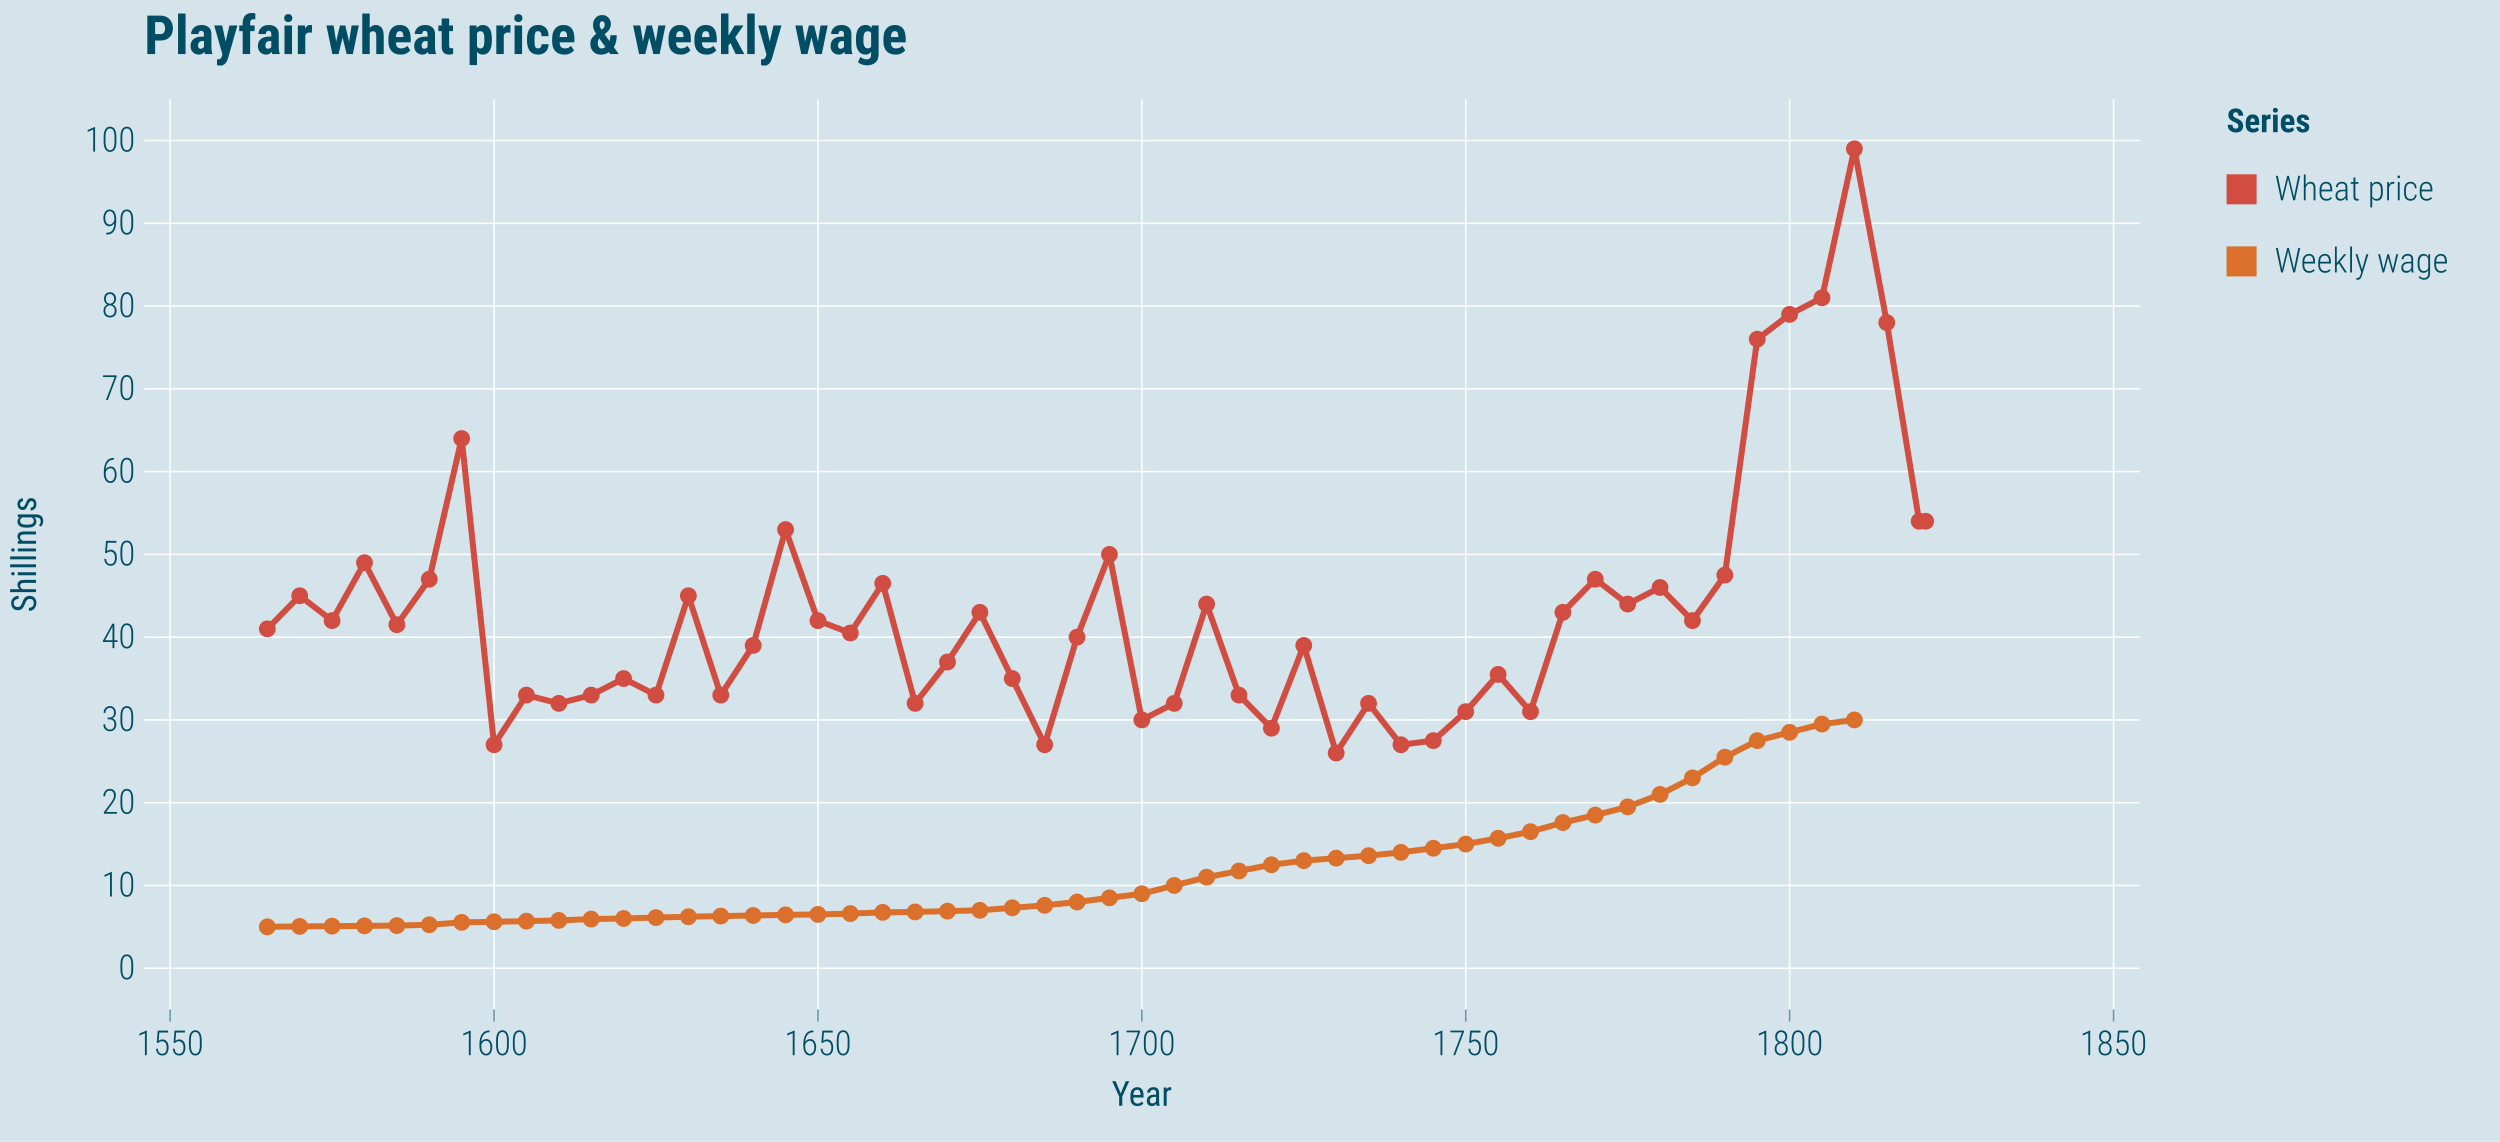
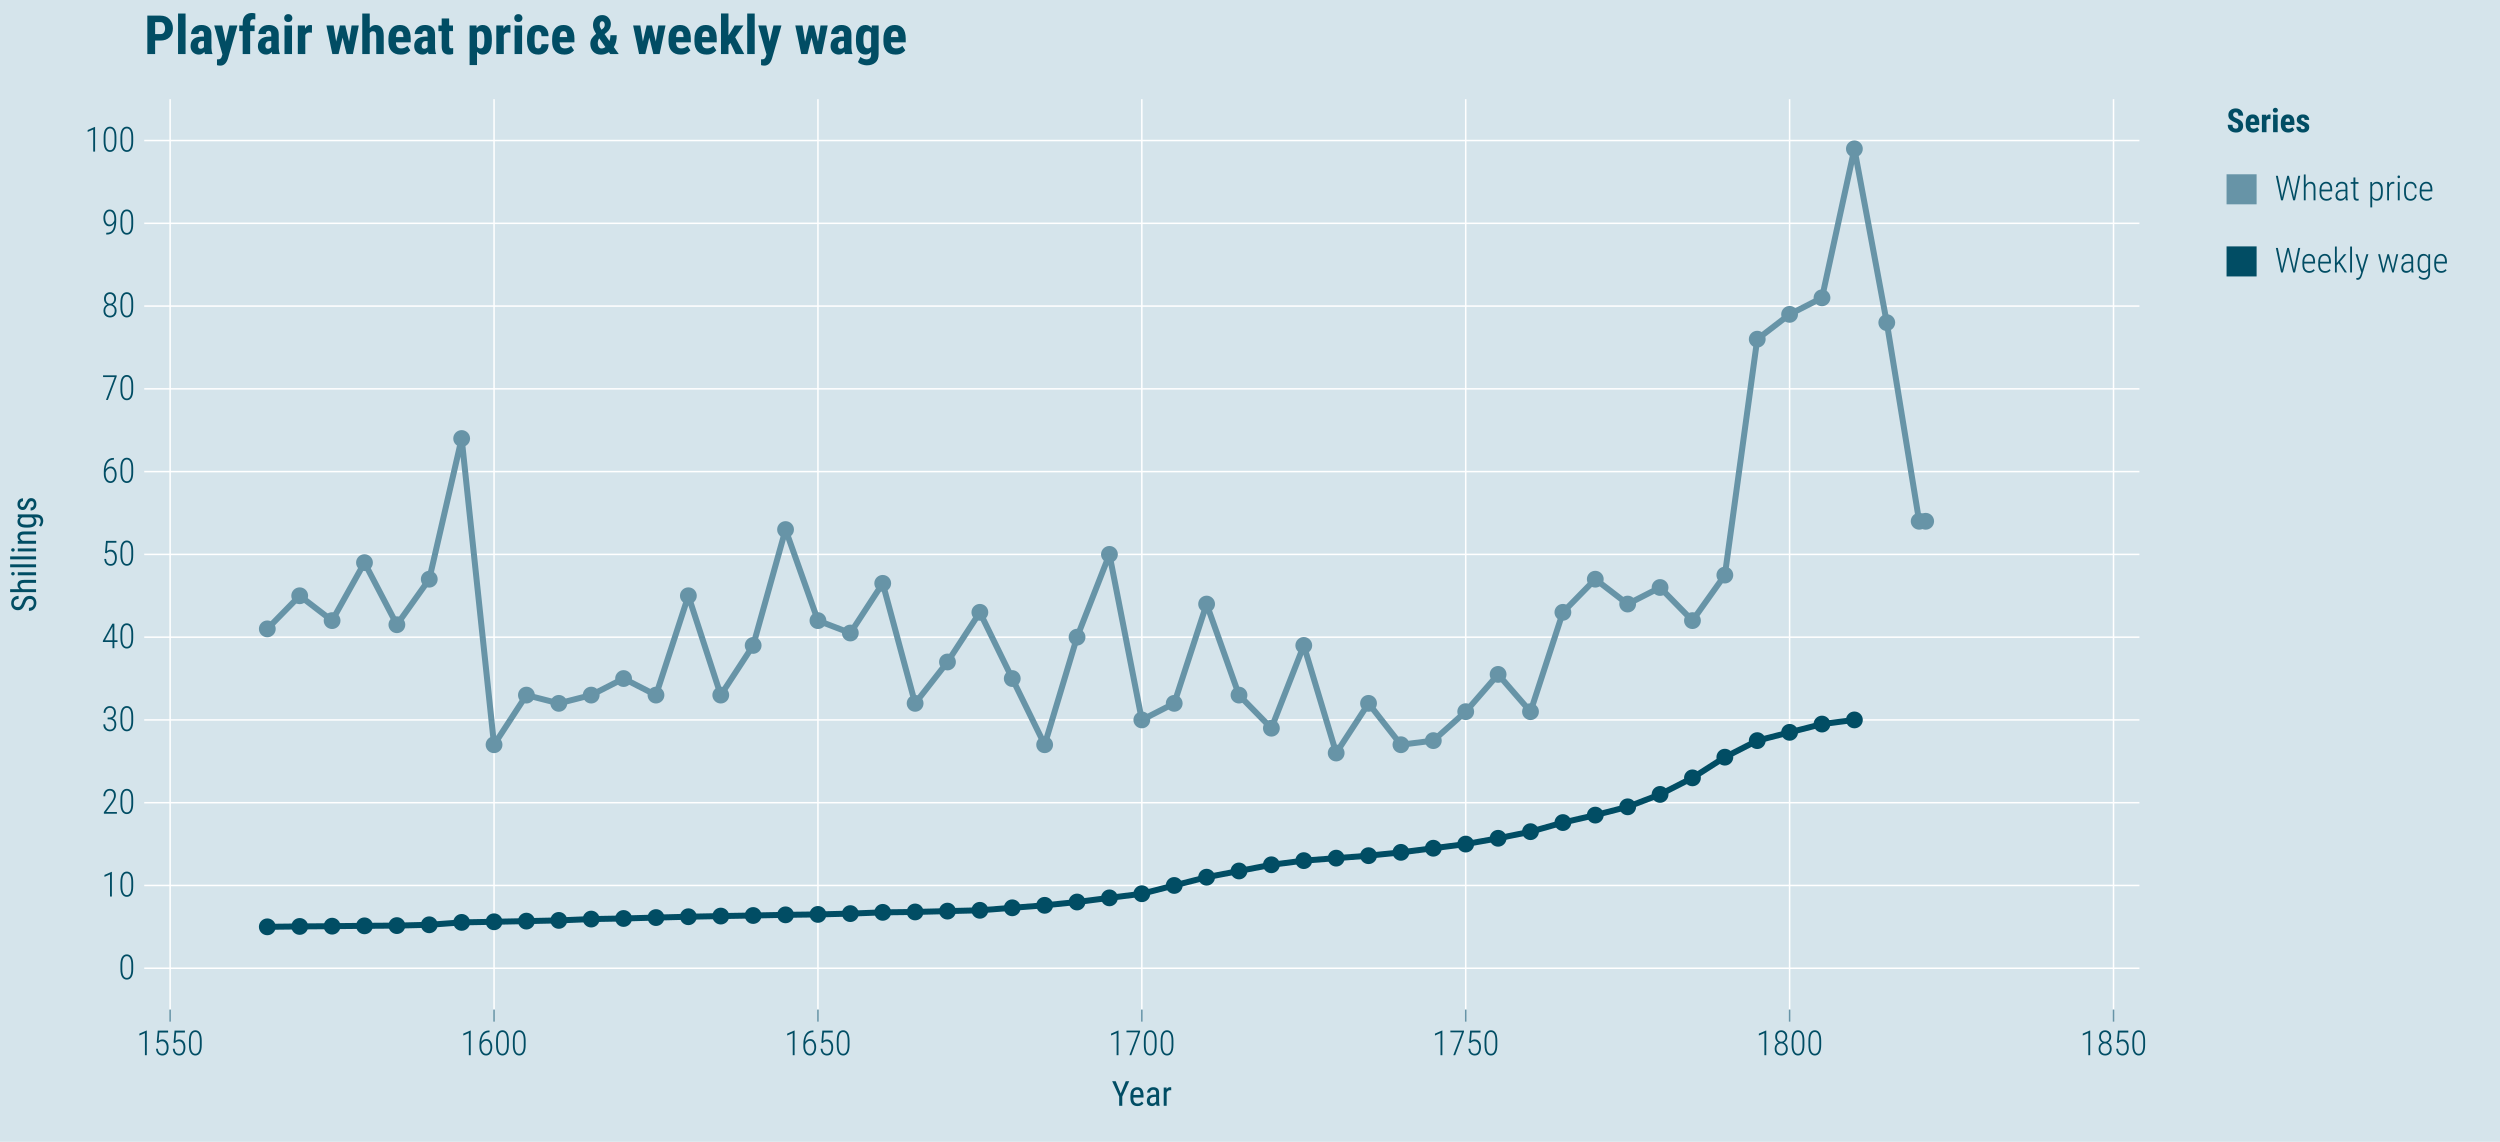
<svg xmlns="http://www.w3.org/2000/svg" width="832" height="380" viewBox="0 0 832 380" role="img" aria-label="Playfair wheat price &amp; weekly wage" class="gg-plot" font-family="&quot;Roboto Condensed&quot;, &quot;Arial Narrow&quot;, Arial, sans-serif" font-size="11.5" font-weight="300" text-rendering="optimizeLegibility" shape-rendering="geometricPrecision">
  <rect class="gg-paper" width="832" height="380" fill="var(--gg-paper, #d5e4eb)" />
  <text class="gg-title" x="48" y="18" font-size="18" font-weight="700" fill="var(--gg-ink, #014d64)">Playfair wheat price &amp; weekly wage</text>
  <defs>
-     <clipPath id="seconomist_ridership-line_flexoki_832x380-gg-clip-0">
+     <clipPath id="seconomist_ridership-line_economist_832x380-gg-clip-0">
      <rect width="664" height="303" />
    </clipPath>
  </defs>
  <g class="gg-panel" data-panel="0" transform="translate(48,33)">
    <rect class="gg-panel-background" width="664" height="303" fill="var(--gg-panel, #d5e4eb)" />
    <g class="gg-grid" stroke="var(--gg-grid, #ffffff)" stroke-width="0.5" vector-effect="non-scaling-stroke">
      <line x1="8.62" y1="0" x2="8.62" y2="303" />
      <line x1="116.42" y1="0" x2="116.42" y2="303" />
      <line x1="224.21" y1="0" x2="224.21" y2="303" />
      <line x1="332" y1="0" x2="332" y2="303" />
      <line x1="439.79" y1="0" x2="439.79" y2="303" />
      <line x1="547.58" y1="0" x2="547.58" y2="303" />
      <line x1="655.38" y1="0" x2="655.38" y2="303" />
      <line x1="0" y1="289.23" x2="664" y2="289.23" />
      <line x1="0" y1="261.68" x2="664" y2="261.68" />
      <line x1="0" y1="234.14" x2="664" y2="234.14" />
      <line x1="0" y1="206.59" x2="664" y2="206.59" />
      <line x1="0" y1="179.05" x2="664" y2="179.05" />
      <line x1="0" y1="151.5" x2="664" y2="151.5" />
      <line x1="0" y1="123.95" x2="664" y2="123.95" />
      <line x1="0" y1="96.41" x2="664" y2="96.41" />
      <line x1="0" y1="68.86" x2="664" y2="68.86" />
      <line x1="0" y1="41.32" x2="664" y2="41.32" />
      <line x1="0" y1="13.77" x2="664" y2="13.77" />
    </g>
-     <g class="gg-marks" clip-path="url(#seconomist_ridership-line_flexoki_832x380-gg-clip-0)">
+     <g class="gg-marks" clip-path="url(#seconomist_ridership-line_economist_832x380-gg-clip-0)">
      <g class="gg-batch gg-paths" data-layer="0">
-         <path d="M40.96 176.29L51.74 165.27L62.52 173.54L73.3 154.25L84.08 174.91L94.86 159.76L105.64 112.94L116.42 214.85L127.19 198.33L137.97 201.08L148.75 198.33L159.53 192.82L170.31 198.33L181.09 165.27L191.87 198.33L202.65 181.8L213.43 143.24L224.21 173.54L234.99 177.67L245.77 161.14L256.55 201.08L267.32 187.31L278.1 170.78L288.88 192.82L299.66 214.85L310.44 179.05L321.22 151.5L332 206.59L342.78 201.08L353.56 168.03L364.34 198.33L375.12 209.35L385.9 181.8L396.68 217.61L407.45 201.08L418.23 214.85L429.01 213.48L439.79 203.84L450.57 191.44L461.35 203.84L472.13 170.78L482.91 159.76L493.69 168.03L504.47 162.52L515.25 173.54L526.03 158.39L536.81 79.88L547.58 71.62L558.36 66.11L569.14 16.53L579.92 74.37L590.7 140.48L592.86 140.48" fill="none" stroke="#D14D41" stroke-width="2" stroke-linejoin="round" stroke-linecap="round" />
-         <path d="M40.96 275.45L51.74 275.32L62.52 275.23L73.3 275.12L84.08 275.04L94.86 274.77L105.64 273.97L116.42 273.77L127.19 273.55L137.97 273.31L148.75 272.87L159.53 272.67L170.31 272.37L181.09 272.09L191.87 271.87L202.65 271.68L213.43 271.46L224.21 271.32L234.99 271.05L245.77 270.63L256.55 270.5L267.32 270.22L278.1 269.95L288.88 269.12L299.66 268.29L310.44 267.19L321.22 265.81L332 264.44L342.78 261.68L353.56 258.93L364.34 256.86L375.12 254.8L385.9 253.42L396.68 252.59L407.45 251.77L418.23 250.66L429.01 249.29L439.79 247.91L450.57 245.98L461.35 243.78L472.13 240.75L482.91 238.27L493.69 235.51L504.47 231.38L515.25 225.87L526.03 218.99L536.81 213.48L547.58 210.72L558.36 207.97L569.14 206.59" fill="none" stroke="#DA702C" stroke-width="2" stroke-linejoin="round" stroke-linecap="round" />
+         <path d="M40.96 176.29L51.74 165.27L62.52 173.54L73.3 154.25L84.08 174.91L94.86 159.76L105.64 112.94L116.42 214.85L127.19 198.33L137.97 201.08L148.75 198.33L159.53 192.82L170.31 198.33L181.09 165.27L191.87 198.33L202.65 181.8L213.43 143.24L224.21 173.54L234.99 177.67L245.77 161.14L256.55 201.08L267.32 187.31L278.1 170.78L288.88 192.82L299.66 214.85L310.44 179.05L321.22 151.5L332 206.59L342.78 201.08L353.56 168.03L364.34 198.33L375.12 209.35L385.9 181.8L396.68 217.61L407.45 201.08L418.23 214.85L429.01 213.48L439.79 203.84L450.57 191.44L461.35 203.84L472.13 170.78L482.91 159.76L493.69 168.03L504.47 162.52L515.25 173.54L526.03 158.39L536.81 79.88L547.58 71.62L558.36 66.11L569.14 16.53L579.92 74.37L590.7 140.48L592.86 140.48" fill="none" stroke="#6794a7" stroke-width="2" stroke-linejoin="round" stroke-linecap="round" />
+         <path d="M40.96 275.45L51.74 275.32L62.52 275.23L73.3 275.12L84.08 275.04L94.86 274.77L105.64 273.97L116.42 273.77L127.19 273.55L137.97 273.31L148.75 272.87L159.53 272.67L170.31 272.37L181.09 272.09L191.87 271.87L202.65 271.68L213.43 271.46L224.21 271.32L234.99 271.05L245.77 270.63L256.55 270.5L267.32 270.22L278.1 269.95L288.88 269.12L299.66 268.29L310.44 267.19L321.22 265.81L332 264.44L342.78 261.68L353.56 258.93L364.34 256.86L375.12 254.8L385.9 253.42L396.68 252.59L407.45 251.77L418.23 250.66L429.01 249.29L439.79 247.91L450.57 245.98L461.35 243.78L472.13 240.75L482.91 238.27L493.69 235.51L504.47 231.38L515.25 225.87L526.03 218.99L536.81 213.48L547.58 210.72L558.36 207.97L569.14 206.59" fill="none" stroke="#014d64" stroke-width="2" stroke-linejoin="round" stroke-linecap="round" />
      </g>
      <g class="gg-batch gg-points" data-layer="1">
-         <circle class="gg-shape-circle" cx="40.96" cy="176.29" r="2.8" fill="#D14D41" />
-         <circle class="gg-shape-circle" cx="40.96" cy="275.45" r="2.8" fill="#DA702C" />
-         <circle class="gg-shape-circle" cx="51.74" cy="165.27" r="2.8" fill="#D14D41" />
-         <circle class="gg-shape-circle" cx="51.74" cy="275.32" r="2.8" fill="#DA702C" />
-         <circle class="gg-shape-circle" cx="62.52" cy="173.54" r="2.8" fill="#D14D41" />
-         <circle class="gg-shape-circle" cx="62.52" cy="275.23" r="2.8" fill="#DA702C" />
-         <circle class="gg-shape-circle" cx="73.3" cy="154.25" r="2.8" fill="#D14D41" />
-         <circle class="gg-shape-circle" cx="73.3" cy="275.12" r="2.8" fill="#DA702C" />
-         <circle class="gg-shape-circle" cx="84.08" cy="174.91" r="2.8" fill="#D14D41" />
-         <circle class="gg-shape-circle" cx="84.08" cy="275.04" r="2.8" fill="#DA702C" />
-         <circle class="gg-shape-circle" cx="94.86" cy="159.76" r="2.8" fill="#D14D41" />
-         <circle class="gg-shape-circle" cx="94.86" cy="274.77" r="2.8" fill="#DA702C" />
-         <circle class="gg-shape-circle" cx="105.64" cy="112.94" r="2.8" fill="#D14D41" />
-         <circle class="gg-shape-circle" cx="105.64" cy="273.97" r="2.8" fill="#DA702C" />
-         <circle class="gg-shape-circle" cx="116.42" cy="214.85" r="2.8" fill="#D14D41" />
-         <circle class="gg-shape-circle" cx="116.42" cy="273.77" r="2.8" fill="#DA702C" />
-         <circle class="gg-shape-circle" cx="127.19" cy="198.33" r="2.8" fill="#D14D41" />
-         <circle class="gg-shape-circle" cx="127.19" cy="273.55" r="2.8" fill="#DA702C" />
-         <circle class="gg-shape-circle" cx="137.97" cy="201.08" r="2.8" fill="#D14D41" />
-         <circle class="gg-shape-circle" cx="137.97" cy="273.31" r="2.8" fill="#DA702C" />
-         <circle class="gg-shape-circle" cx="148.75" cy="198.33" r="2.8" fill="#D14D41" />
-         <circle class="gg-shape-circle" cx="148.75" cy="272.87" r="2.8" fill="#DA702C" />
-         <circle class="gg-shape-circle" cx="159.53" cy="192.82" r="2.8" fill="#D14D41" />
-         <circle class="gg-shape-circle" cx="159.53" cy="272.67" r="2.8" fill="#DA702C" />
-         <circle class="gg-shape-circle" cx="170.31" cy="198.33" r="2.8" fill="#D14D41" />
-         <circle class="gg-shape-circle" cx="170.31" cy="272.37" r="2.8" fill="#DA702C" />
-         <circle class="gg-shape-circle" cx="181.09" cy="165.27" r="2.8" fill="#D14D41" />
-         <circle class="gg-shape-circle" cx="181.09" cy="272.09" r="2.8" fill="#DA702C" />
-         <circle class="gg-shape-circle" cx="191.87" cy="198.33" r="2.8" fill="#D14D41" />
-         <circle class="gg-shape-circle" cx="191.87" cy="271.87" r="2.8" fill="#DA702C" />
-         <circle class="gg-shape-circle" cx="202.65" cy="181.8" r="2.8" fill="#D14D41" />
-         <circle class="gg-shape-circle" cx="202.65" cy="271.68" r="2.8" fill="#DA702C" />
-         <circle class="gg-shape-circle" cx="213.43" cy="143.24" r="2.8" fill="#D14D41" />
-         <circle class="gg-shape-circle" cx="213.43" cy="271.46" r="2.8" fill="#DA702C" />
-         <circle class="gg-shape-circle" cx="224.21" cy="173.54" r="2.8" fill="#D14D41" />
-         <circle class="gg-shape-circle" cx="224.21" cy="271.32" r="2.8" fill="#DA702C" />
-         <circle class="gg-shape-circle" cx="234.99" cy="177.67" r="2.8" fill="#D14D41" />
-         <circle class="gg-shape-circle" cx="234.99" cy="271.05" r="2.8" fill="#DA702C" />
-         <circle class="gg-shape-circle" cx="245.77" cy="161.14" r="2.8" fill="#D14D41" />
-         <circle class="gg-shape-circle" cx="245.77" cy="270.63" r="2.8" fill="#DA702C" />
-         <circle class="gg-shape-circle" cx="256.55" cy="201.08" r="2.8" fill="#D14D41" />
-         <circle class="gg-shape-circle" cx="256.55" cy="270.5" r="2.8" fill="#DA702C" />
-         <circle class="gg-shape-circle" cx="267.32" cy="187.31" r="2.8" fill="#D14D41" />
-         <circle class="gg-shape-circle" cx="267.32" cy="270.22" r="2.8" fill="#DA702C" />
-         <circle class="gg-shape-circle" cx="278.1" cy="170.78" r="2.8" fill="#D14D41" />
-         <circle class="gg-shape-circle" cx="278.1" cy="269.95" r="2.8" fill="#DA702C" />
-         <circle class="gg-shape-circle" cx="288.88" cy="192.82" r="2.8" fill="#D14D41" />
-         <circle class="gg-shape-circle" cx="288.88" cy="269.12" r="2.8" fill="#DA702C" />
-         <circle class="gg-shape-circle" cx="299.66" cy="214.85" r="2.8" fill="#D14D41" />
-         <circle class="gg-shape-circle" cx="299.66" cy="268.29" r="2.8" fill="#DA702C" />
-         <circle class="gg-shape-circle" cx="310.44" cy="179.05" r="2.8" fill="#D14D41" />
-         <circle class="gg-shape-circle" cx="310.44" cy="267.19" r="2.8" fill="#DA702C" />
-         <circle class="gg-shape-circle" cx="321.22" cy="151.5" r="2.8" fill="#D14D41" />
-         <circle class="gg-shape-circle" cx="321.22" cy="265.81" r="2.8" fill="#DA702C" />
-         <circle class="gg-shape-circle" cx="332" cy="206.59" r="2.8" fill="#D14D41" />
-         <circle class="gg-shape-circle" cx="332" cy="264.44" r="2.8" fill="#DA702C" />
-         <circle class="gg-shape-circle" cx="342.78" cy="201.08" r="2.8" fill="#D14D41" />
-         <circle class="gg-shape-circle" cx="342.78" cy="261.68" r="2.8" fill="#DA702C" />
-         <circle class="gg-shape-circle" cx="353.56" cy="168.03" r="2.8" fill="#D14D41" />
-         <circle class="gg-shape-circle" cx="353.56" cy="258.93" r="2.8" fill="#DA702C" />
-         <circle class="gg-shape-circle" cx="364.34" cy="198.33" r="2.8" fill="#D14D41" />
-         <circle class="gg-shape-circle" cx="364.34" cy="256.86" r="2.8" fill="#DA702C" />
-         <circle class="gg-shape-circle" cx="375.12" cy="209.35" r="2.8" fill="#D14D41" />
-         <circle class="gg-shape-circle" cx="375.12" cy="254.8" r="2.8" fill="#DA702C" />
-         <circle class="gg-shape-circle" cx="385.9" cy="181.8" r="2.8" fill="#D14D41" />
-         <circle class="gg-shape-circle" cx="385.9" cy="253.42" r="2.8" fill="#DA702C" />
-         <circle class="gg-shape-circle" cx="396.68" cy="217.61" r="2.8" fill="#D14D41" />
-         <circle class="gg-shape-circle" cx="396.68" cy="252.59" r="2.8" fill="#DA702C" />
-         <circle class="gg-shape-circle" cx="407.45" cy="201.08" r="2.8" fill="#D14D41" />
-         <circle class="gg-shape-circle" cx="407.45" cy="251.77" r="2.8" fill="#DA702C" />
-         <circle class="gg-shape-circle" cx="418.23" cy="214.85" r="2.8" fill="#D14D41" />
-         <circle class="gg-shape-circle" cx="418.23" cy="250.66" r="2.8" fill="#DA702C" />
-         <circle class="gg-shape-circle" cx="429.01" cy="213.48" r="2.8" fill="#D14D41" />
-         <circle class="gg-shape-circle" cx="429.01" cy="249.29" r="2.8" fill="#DA702C" />
-         <circle class="gg-shape-circle" cx="439.79" cy="203.84" r="2.8" fill="#D14D41" />
-         <circle class="gg-shape-circle" cx="439.79" cy="247.91" r="2.8" fill="#DA702C" />
-         <circle class="gg-shape-circle" cx="450.57" cy="191.44" r="2.8" fill="#D14D41" />
-         <circle class="gg-shape-circle" cx="450.57" cy="245.98" r="2.8" fill="#DA702C" />
-         <circle class="gg-shape-circle" cx="461.35" cy="203.84" r="2.8" fill="#D14D41" />
-         <circle class="gg-shape-circle" cx="461.35" cy="243.78" r="2.8" fill="#DA702C" />
-         <circle class="gg-shape-circle" cx="472.13" cy="170.78" r="2.8" fill="#D14D41" />
-         <circle class="gg-shape-circle" cx="472.13" cy="240.75" r="2.8" fill="#DA702C" />
-         <circle class="gg-shape-circle" cx="482.91" cy="159.76" r="2.8" fill="#D14D41" />
-         <circle class="gg-shape-circle" cx="482.91" cy="238.27" r="2.8" fill="#DA702C" />
-         <circle class="gg-shape-circle" cx="493.69" cy="168.03" r="2.8" fill="#D14D41" />
-         <circle class="gg-shape-circle" cx="493.69" cy="235.51" r="2.8" fill="#DA702C" />
-         <circle class="gg-shape-circle" cx="504.47" cy="162.52" r="2.8" fill="#D14D41" />
-         <circle class="gg-shape-circle" cx="504.47" cy="231.38" r="2.8" fill="#DA702C" />
-         <circle class="gg-shape-circle" cx="515.25" cy="173.54" r="2.8" fill="#D14D41" />
-         <circle class="gg-shape-circle" cx="515.25" cy="225.87" r="2.8" fill="#DA702C" />
-         <circle class="gg-shape-circle" cx="526.03" cy="158.39" r="2.8" fill="#D14D41" />
-         <circle class="gg-shape-circle" cx="526.03" cy="218.99" r="2.8" fill="#DA702C" />
-         <circle class="gg-shape-circle" cx="536.81" cy="79.88" r="2.8" fill="#D14D41" />
-         <circle class="gg-shape-circle" cx="536.81" cy="213.48" r="2.8" fill="#DA702C" />
-         <circle class="gg-shape-circle" cx="547.58" cy="71.62" r="2.8" fill="#D14D41" />
-         <circle class="gg-shape-circle" cx="547.58" cy="210.72" r="2.8" fill="#DA702C" />
-         <circle class="gg-shape-circle" cx="558.36" cy="66.11" r="2.8" fill="#D14D41" />
-         <circle class="gg-shape-circle" cx="558.36" cy="207.97" r="2.8" fill="#DA702C" />
-         <circle class="gg-shape-circle" cx="569.14" cy="16.53" r="2.8" fill="#D14D41" />
-         <circle class="gg-shape-circle" cx="569.14" cy="206.59" r="2.8" fill="#DA702C" />
-         <circle class="gg-shape-circle" cx="579.92" cy="74.37" r="2.8" fill="#D14D41" />
-         <circle class="gg-shape-circle" cx="590.7" cy="140.48" r="2.8" fill="#D14D41" />
-         <circle class="gg-shape-circle" cx="592.86" cy="140.48" r="2.8" fill="#D14D41" />
+         <circle class="gg-shape-circle" cx="40.96" cy="176.29" r="2.8" fill="#6794a7" />
+         <circle class="gg-shape-circle" cx="40.96" cy="275.45" r="2.8" fill="#014d64" />
+         <circle class="gg-shape-circle" cx="51.74" cy="165.27" r="2.8" fill="#6794a7" />
+         <circle class="gg-shape-circle" cx="51.74" cy="275.32" r="2.8" fill="#014d64" />
+         <circle class="gg-shape-circle" cx="62.52" cy="173.54" r="2.8" fill="#6794a7" />
+         <circle class="gg-shape-circle" cx="62.52" cy="275.23" r="2.8" fill="#014d64" />
+         <circle class="gg-shape-circle" cx="73.3" cy="154.25" r="2.8" fill="#6794a7" />
+         <circle class="gg-shape-circle" cx="73.3" cy="275.12" r="2.8" fill="#014d64" />
+         <circle class="gg-shape-circle" cx="84.08" cy="174.91" r="2.8" fill="#6794a7" />
+         <circle class="gg-shape-circle" cx="84.08" cy="275.04" r="2.8" fill="#014d64" />
+         <circle class="gg-shape-circle" cx="94.86" cy="159.76" r="2.8" fill="#6794a7" />
+         <circle class="gg-shape-circle" cx="94.86" cy="274.77" r="2.8" fill="#014d64" />
+         <circle class="gg-shape-circle" cx="105.64" cy="112.94" r="2.8" fill="#6794a7" />
+         <circle class="gg-shape-circle" cx="105.64" cy="273.97" r="2.8" fill="#014d64" />
+         <circle class="gg-shape-circle" cx="116.42" cy="214.85" r="2.8" fill="#6794a7" />
+         <circle class="gg-shape-circle" cx="116.42" cy="273.77" r="2.8" fill="#014d64" />
+         <circle class="gg-shape-circle" cx="127.19" cy="198.33" r="2.8" fill="#6794a7" />
+         <circle class="gg-shape-circle" cx="127.19" cy="273.55" r="2.8" fill="#014d64" />
+         <circle class="gg-shape-circle" cx="137.97" cy="201.08" r="2.8" fill="#6794a7" />
+         <circle class="gg-shape-circle" cx="137.97" cy="273.31" r="2.8" fill="#014d64" />
+         <circle class="gg-shape-circle" cx="148.75" cy="198.33" r="2.8" fill="#6794a7" />
+         <circle class="gg-shape-circle" cx="148.75" cy="272.87" r="2.8" fill="#014d64" />
+         <circle class="gg-shape-circle" cx="159.53" cy="192.82" r="2.8" fill="#6794a7" />
+         <circle class="gg-shape-circle" cx="159.53" cy="272.67" r="2.8" fill="#014d64" />
+         <circle class="gg-shape-circle" cx="170.31" cy="198.33" r="2.8" fill="#6794a7" />
+         <circle class="gg-shape-circle" cx="170.31" cy="272.37" r="2.8" fill="#014d64" />
+         <circle class="gg-shape-circle" cx="181.09" cy="165.27" r="2.8" fill="#6794a7" />
+         <circle class="gg-shape-circle" cx="181.09" cy="272.09" r="2.8" fill="#014d64" />
+         <circle class="gg-shape-circle" cx="191.87" cy="198.33" r="2.8" fill="#6794a7" />
+         <circle class="gg-shape-circle" cx="191.87" cy="271.87" r="2.8" fill="#014d64" />
+         <circle class="gg-shape-circle" cx="202.65" cy="181.8" r="2.8" fill="#6794a7" />
+         <circle class="gg-shape-circle" cx="202.65" cy="271.68" r="2.8" fill="#014d64" />
+         <circle class="gg-shape-circle" cx="213.43" cy="143.24" r="2.8" fill="#6794a7" />
+         <circle class="gg-shape-circle" cx="213.43" cy="271.46" r="2.8" fill="#014d64" />
+         <circle class="gg-shape-circle" cx="224.21" cy="173.54" r="2.8" fill="#6794a7" />
+         <circle class="gg-shape-circle" cx="224.21" cy="271.32" r="2.8" fill="#014d64" />
+         <circle class="gg-shape-circle" cx="234.99" cy="177.67" r="2.8" fill="#6794a7" />
+         <circle class="gg-shape-circle" cx="234.99" cy="271.05" r="2.8" fill="#014d64" />
+         <circle class="gg-shape-circle" cx="245.77" cy="161.14" r="2.8" fill="#6794a7" />
+         <circle class="gg-shape-circle" cx="245.77" cy="270.63" r="2.8" fill="#014d64" />
+         <circle class="gg-shape-circle" cx="256.55" cy="201.08" r="2.8" fill="#6794a7" />
+         <circle class="gg-shape-circle" cx="256.55" cy="270.5" r="2.8" fill="#014d64" />
+         <circle class="gg-shape-circle" cx="267.32" cy="187.31" r="2.8" fill="#6794a7" />
+         <circle class="gg-shape-circle" cx="267.32" cy="270.22" r="2.8" fill="#014d64" />
+         <circle class="gg-shape-circle" cx="278.1" cy="170.78" r="2.8" fill="#6794a7" />
+         <circle class="gg-shape-circle" cx="278.1" cy="269.95" r="2.8" fill="#014d64" />
+         <circle class="gg-shape-circle" cx="288.88" cy="192.82" r="2.8" fill="#6794a7" />
+         <circle class="gg-shape-circle" cx="288.88" cy="269.12" r="2.8" fill="#014d64" />
+         <circle class="gg-shape-circle" cx="299.66" cy="214.85" r="2.8" fill="#6794a7" />
+         <circle class="gg-shape-circle" cx="299.66" cy="268.29" r="2.8" fill="#014d64" />
+         <circle class="gg-shape-circle" cx="310.44" cy="179.05" r="2.8" fill="#6794a7" />
+         <circle class="gg-shape-circle" cx="310.44" cy="267.19" r="2.8" fill="#014d64" />
+         <circle class="gg-shape-circle" cx="321.22" cy="151.5" r="2.8" fill="#6794a7" />
+         <circle class="gg-shape-circle" cx="321.22" cy="265.81" r="2.8" fill="#014d64" />
+         <circle class="gg-shape-circle" cx="332" cy="206.59" r="2.8" fill="#6794a7" />
+         <circle class="gg-shape-circle" cx="332" cy="264.44" r="2.8" fill="#014d64" />
+         <circle class="gg-shape-circle" cx="342.78" cy="201.08" r="2.8" fill="#6794a7" />
+         <circle class="gg-shape-circle" cx="342.78" cy="261.68" r="2.8" fill="#014d64" />
+         <circle class="gg-shape-circle" cx="353.56" cy="168.03" r="2.8" fill="#6794a7" />
+         <circle class="gg-shape-circle" cx="353.56" cy="258.93" r="2.8" fill="#014d64" />
+         <circle class="gg-shape-circle" cx="364.34" cy="198.33" r="2.8" fill="#6794a7" />
+         <circle class="gg-shape-circle" cx="364.34" cy="256.86" r="2.8" fill="#014d64" />
+         <circle class="gg-shape-circle" cx="375.12" cy="209.35" r="2.8" fill="#6794a7" />
+         <circle class="gg-shape-circle" cx="375.12" cy="254.8" r="2.8" fill="#014d64" />
+         <circle class="gg-shape-circle" cx="385.9" cy="181.8" r="2.8" fill="#6794a7" />
+         <circle class="gg-shape-circle" cx="385.9" cy="253.42" r="2.8" fill="#014d64" />
+         <circle class="gg-shape-circle" cx="396.68" cy="217.61" r="2.8" fill="#6794a7" />
+         <circle class="gg-shape-circle" cx="396.68" cy="252.59" r="2.8" fill="#014d64" />
+         <circle class="gg-shape-circle" cx="407.45" cy="201.08" r="2.8" fill="#6794a7" />
+         <circle class="gg-shape-circle" cx="407.45" cy="251.77" r="2.8" fill="#014d64" />
+         <circle class="gg-shape-circle" cx="418.23" cy="214.85" r="2.8" fill="#6794a7" />
+         <circle class="gg-shape-circle" cx="418.23" cy="250.66" r="2.8" fill="#014d64" />
+         <circle class="gg-shape-circle" cx="429.01" cy="213.48" r="2.8" fill="#6794a7" />
+         <circle class="gg-shape-circle" cx="429.01" cy="249.29" r="2.8" fill="#014d64" />
+         <circle class="gg-shape-circle" cx="439.79" cy="203.84" r="2.8" fill="#6794a7" />
+         <circle class="gg-shape-circle" cx="439.79" cy="247.91" r="2.8" fill="#014d64" />
+         <circle class="gg-shape-circle" cx="450.57" cy="191.44" r="2.8" fill="#6794a7" />
+         <circle class="gg-shape-circle" cx="450.57" cy="245.98" r="2.8" fill="#014d64" />
+         <circle class="gg-shape-circle" cx="461.35" cy="203.84" r="2.8" fill="#6794a7" />
+         <circle class="gg-shape-circle" cx="461.35" cy="243.78" r="2.8" fill="#014d64" />
+         <circle class="gg-shape-circle" cx="472.13" cy="170.78" r="2.8" fill="#6794a7" />
+         <circle class="gg-shape-circle" cx="472.13" cy="240.75" r="2.8" fill="#014d64" />
+         <circle class="gg-shape-circle" cx="482.91" cy="159.76" r="2.8" fill="#6794a7" />
+         <circle class="gg-shape-circle" cx="482.91" cy="238.27" r="2.8" fill="#014d64" />
+         <circle class="gg-shape-circle" cx="493.69" cy="168.03" r="2.8" fill="#6794a7" />
+         <circle class="gg-shape-circle" cx="493.69" cy="235.51" r="2.8" fill="#014d64" />
+         <circle class="gg-shape-circle" cx="504.47" cy="162.52" r="2.8" fill="#6794a7" />
+         <circle class="gg-shape-circle" cx="504.47" cy="231.38" r="2.8" fill="#014d64" />
+         <circle class="gg-shape-circle" cx="515.25" cy="173.54" r="2.8" fill="#6794a7" />
+         <circle class="gg-shape-circle" cx="515.25" cy="225.87" r="2.8" fill="#014d64" />
+         <circle class="gg-shape-circle" cx="526.03" cy="158.39" r="2.8" fill="#6794a7" />
+         <circle class="gg-shape-circle" cx="526.03" cy="218.99" r="2.8" fill="#014d64" />
+         <circle class="gg-shape-circle" cx="536.81" cy="79.88" r="2.8" fill="#6794a7" />
+         <circle class="gg-shape-circle" cx="536.81" cy="213.48" r="2.8" fill="#014d64" />
+         <circle class="gg-shape-circle" cx="547.58" cy="71.62" r="2.8" fill="#6794a7" />
+         <circle class="gg-shape-circle" cx="547.58" cy="210.72" r="2.8" fill="#014d64" />
+         <circle class="gg-shape-circle" cx="558.36" cy="66.11" r="2.8" fill="#6794a7" />
+         <circle class="gg-shape-circle" cx="558.36" cy="207.97" r="2.8" fill="#014d64" />
+         <circle class="gg-shape-circle" cx="569.14" cy="16.53" r="2.8" fill="#6794a7" />
+         <circle class="gg-shape-circle" cx="569.14" cy="206.59" r="2.8" fill="#014d64" />
+         <circle class="gg-shape-circle" cx="579.92" cy="74.37" r="2.8" fill="#6794a7" />
+         <circle class="gg-shape-circle" cx="590.7" cy="140.48" r="2.8" fill="#6794a7" />
+         <circle class="gg-shape-circle" cx="592.86" cy="140.48" r="2.8" fill="#6794a7" />
      </g>
    </g>
  </g>
  <g class="gg-axis gg-axis-x" transform="translate(48,336)">
    <g class="gg-tick" transform="translate(8.62,0)">
      <line y2="4" stroke="var(--gg-tickColor, #6794a7)" stroke-width="0.5" vector-effect="non-scaling-stroke" />
      <text y="7" dy="0.71em" text-anchor="middle" fill="var(--gg-axisText, #014d64)" font-size="11.5" font-weight="300">1550</text>
    </g>
    <g class="gg-tick" transform="translate(116.42,0)">
      <line y2="4" stroke="var(--gg-tickColor, #6794a7)" stroke-width="0.5" vector-effect="non-scaling-stroke" />
      <text y="7" dy="0.71em" text-anchor="middle" fill="var(--gg-axisText, #014d64)" font-size="11.5" font-weight="300">1600</text>
    </g>
    <g class="gg-tick" transform="translate(224.21,0)">
      <line y2="4" stroke="var(--gg-tickColor, #6794a7)" stroke-width="0.5" vector-effect="non-scaling-stroke" />
      <text y="7" dy="0.71em" text-anchor="middle" fill="var(--gg-axisText, #014d64)" font-size="11.5" font-weight="300">1650</text>
    </g>
    <g class="gg-tick" transform="translate(332,0)">
      <line y2="4" stroke="var(--gg-tickColor, #6794a7)" stroke-width="0.5" vector-effect="non-scaling-stroke" />
      <text y="7" dy="0.71em" text-anchor="middle" fill="var(--gg-axisText, #014d64)" font-size="11.5" font-weight="300">1700</text>
    </g>
    <g class="gg-tick" transform="translate(439.79,0)">
      <line y2="4" stroke="var(--gg-tickColor, #6794a7)" stroke-width="0.5" vector-effect="non-scaling-stroke" />
      <text y="7" dy="0.71em" text-anchor="middle" fill="var(--gg-axisText, #014d64)" font-size="11.5" font-weight="300">1750</text>
    </g>
    <g class="gg-tick" transform="translate(547.58,0)">
      <line y2="4" stroke="var(--gg-tickColor, #6794a7)" stroke-width="0.5" vector-effect="non-scaling-stroke" />
      <text y="7" dy="0.71em" text-anchor="middle" fill="var(--gg-axisText, #014d64)" font-size="11.5" font-weight="300">1800</text>
    </g>
    <g class="gg-tick" transform="translate(655.38,0)">
      <line y2="4" stroke="var(--gg-tickColor, #6794a7)" stroke-width="0.5" vector-effect="non-scaling-stroke" />
      <text y="7" dy="0.71em" text-anchor="middle" fill="var(--gg-axisText, #014d64)" font-size="11.5" font-weight="300">1850</text>
    </g>
  </g>
  <g class="gg-axis gg-axis-y" transform="translate(48,33)">
    <g class="gg-tick" transform="translate(0,289.23)">
      <text x="-3" dy="0.32em" text-anchor="end" fill="var(--gg-axisText, #014d64)" font-size="11.5" font-weight="300">0</text>
    </g>
    <g class="gg-tick" transform="translate(0,261.68)">
      <text x="-3" dy="0.32em" text-anchor="end" fill="var(--gg-axisText, #014d64)" font-size="11.5" font-weight="300">10</text>
    </g>
    <g class="gg-tick" transform="translate(0,234.14)">
      <text x="-3" dy="0.32em" text-anchor="end" fill="var(--gg-axisText, #014d64)" font-size="11.5" font-weight="300">20</text>
    </g>
    <g class="gg-tick" transform="translate(0,206.59)">
      <text x="-3" dy="0.32em" text-anchor="end" fill="var(--gg-axisText, #014d64)" font-size="11.5" font-weight="300">30</text>
    </g>
    <g class="gg-tick" transform="translate(0,179.05)">
      <text x="-3" dy="0.32em" text-anchor="end" fill="var(--gg-axisText, #014d64)" font-size="11.5" font-weight="300">40</text>
    </g>
    <g class="gg-tick" transform="translate(0,151.5)">
      <text x="-3" dy="0.32em" text-anchor="end" fill="var(--gg-axisText, #014d64)" font-size="11.5" font-weight="300">50</text>
    </g>
    <g class="gg-tick" transform="translate(0,123.95)">
      <text x="-3" dy="0.32em" text-anchor="end" fill="var(--gg-axisText, #014d64)" font-size="11.5" font-weight="300">60</text>
    </g>
    <g class="gg-tick" transform="translate(0,96.41)">
      <text x="-3" dy="0.32em" text-anchor="end" fill="var(--gg-axisText, #014d64)" font-size="11.5" font-weight="300">70</text>
    </g>
    <g class="gg-tick" transform="translate(0,68.86)">
      <text x="-3" dy="0.32em" text-anchor="end" fill="var(--gg-axisText, #014d64)" font-size="11.5" font-weight="300">80</text>
    </g>
    <g class="gg-tick" transform="translate(0,41.32)">
      <text x="-3" dy="0.32em" text-anchor="end" fill="var(--gg-axisText, #014d64)" font-size="11.5" font-weight="300">90</text>
    </g>
    <g class="gg-tick" transform="translate(0,13.77)">
      <text x="-3" dy="0.32em" text-anchor="end" fill="var(--gg-axisText, #014d64)" font-size="11.5" font-weight="300">100</text>
    </g>
  </g>
  <text class="gg-axis-title" x="380" y="368" text-anchor="middle" fill="var(--gg-ink, #014d64)" font-size="11.5" font-weight="400">Year</text>
  <text class="gg-axis-title" transform="translate(12,184.5) rotate(-90)" text-anchor="middle" fill="var(--gg-ink, #014d64)" font-size="11.5" font-weight="400">Shillings</text>
  <g class="gg-legend gg-legend-color gg-legend-right gg-legend-vertical" transform="translate(737,33)">
    <text class="gg-legend-title" x="4" y="11" font-size="11" font-weight="bold" fill="var(--gg-ink, #014d64)">Series</text>
-     <rect class="gg-legend-swatch" x="4" y="25" width="10" height="10" fill="#D14D41" />
+     <rect class="gg-legend-swatch" x="4" y="25" width="10" height="10" fill="#6794a7" />
    <text class="gg-legend-label" x="20" y="30" dy="0.32em" font-size="11.5" fill="var(--gg-ink, #014d64)">Wheat price</text>
-     <rect class="gg-legend-swatch" x="4" y="49" width="10" height="10" fill="#DA702C" />
+     <rect class="gg-legend-swatch" x="4" y="49" width="10" height="10" fill="#014d64" />
    <text class="gg-legend-label" x="20" y="54" dy="0.32em" font-size="11.5" fill="var(--gg-ink, #014d64)">Weekly wage</text>
  </g>
</svg>
